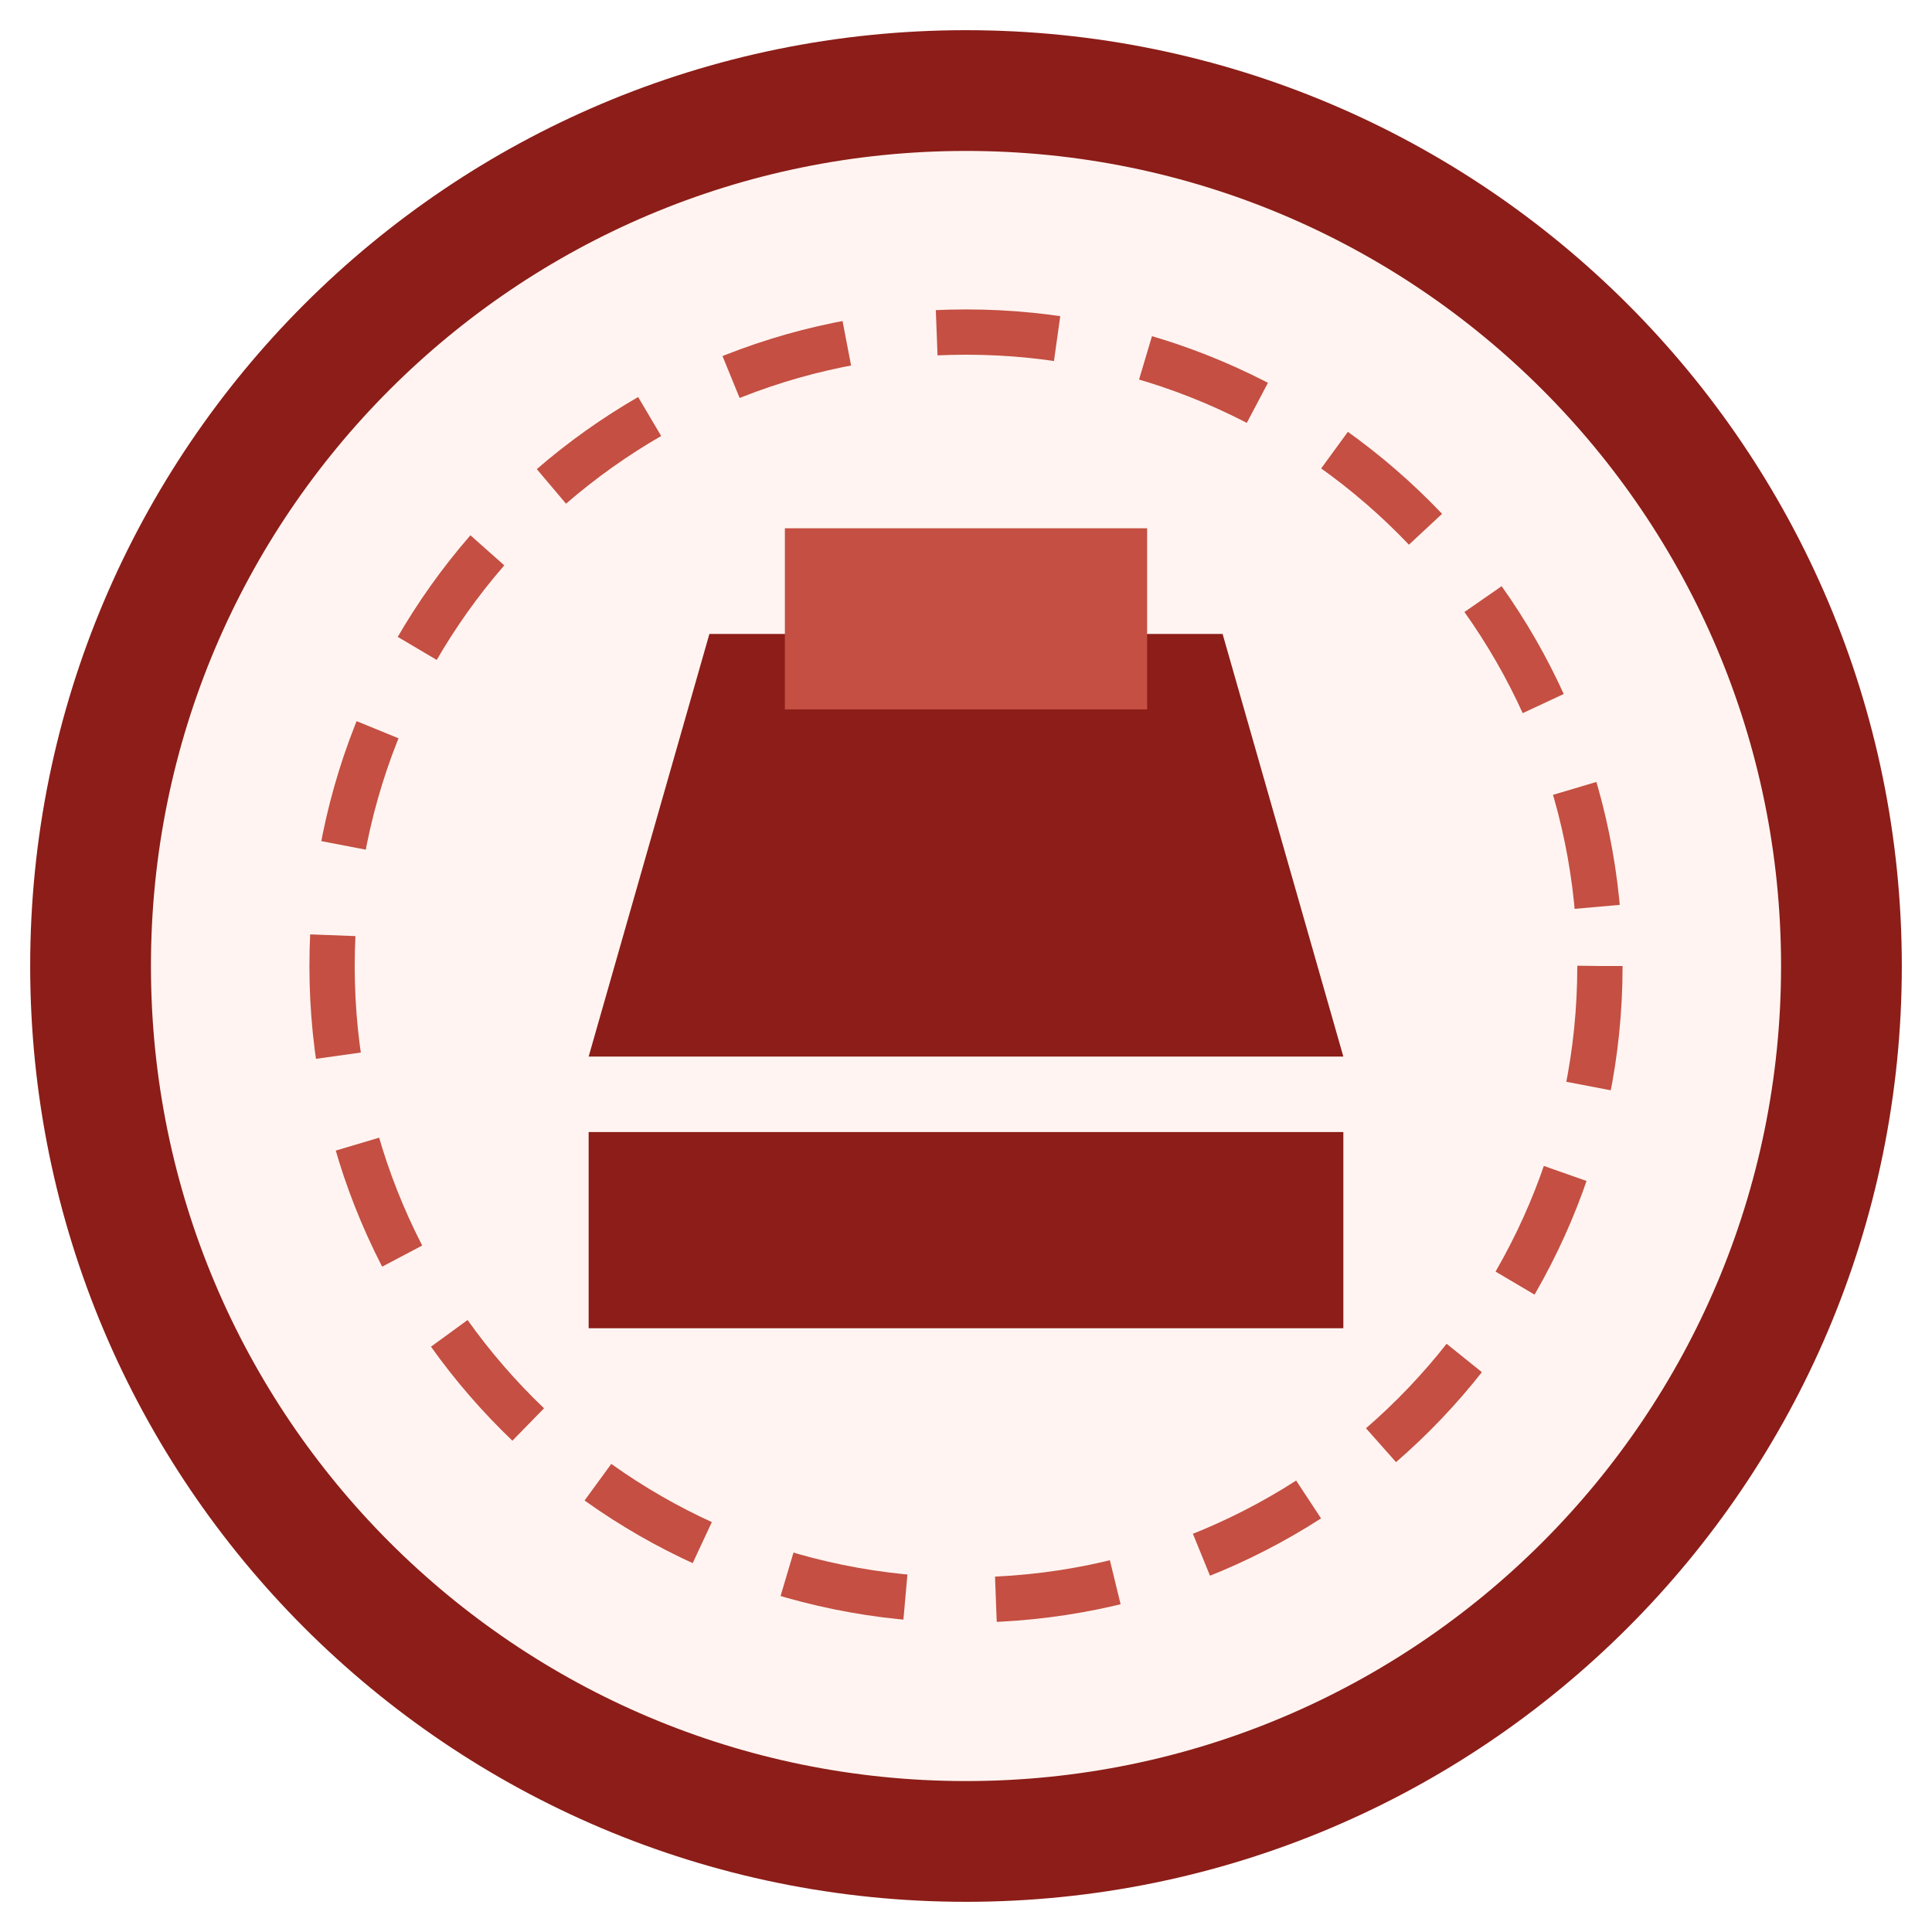
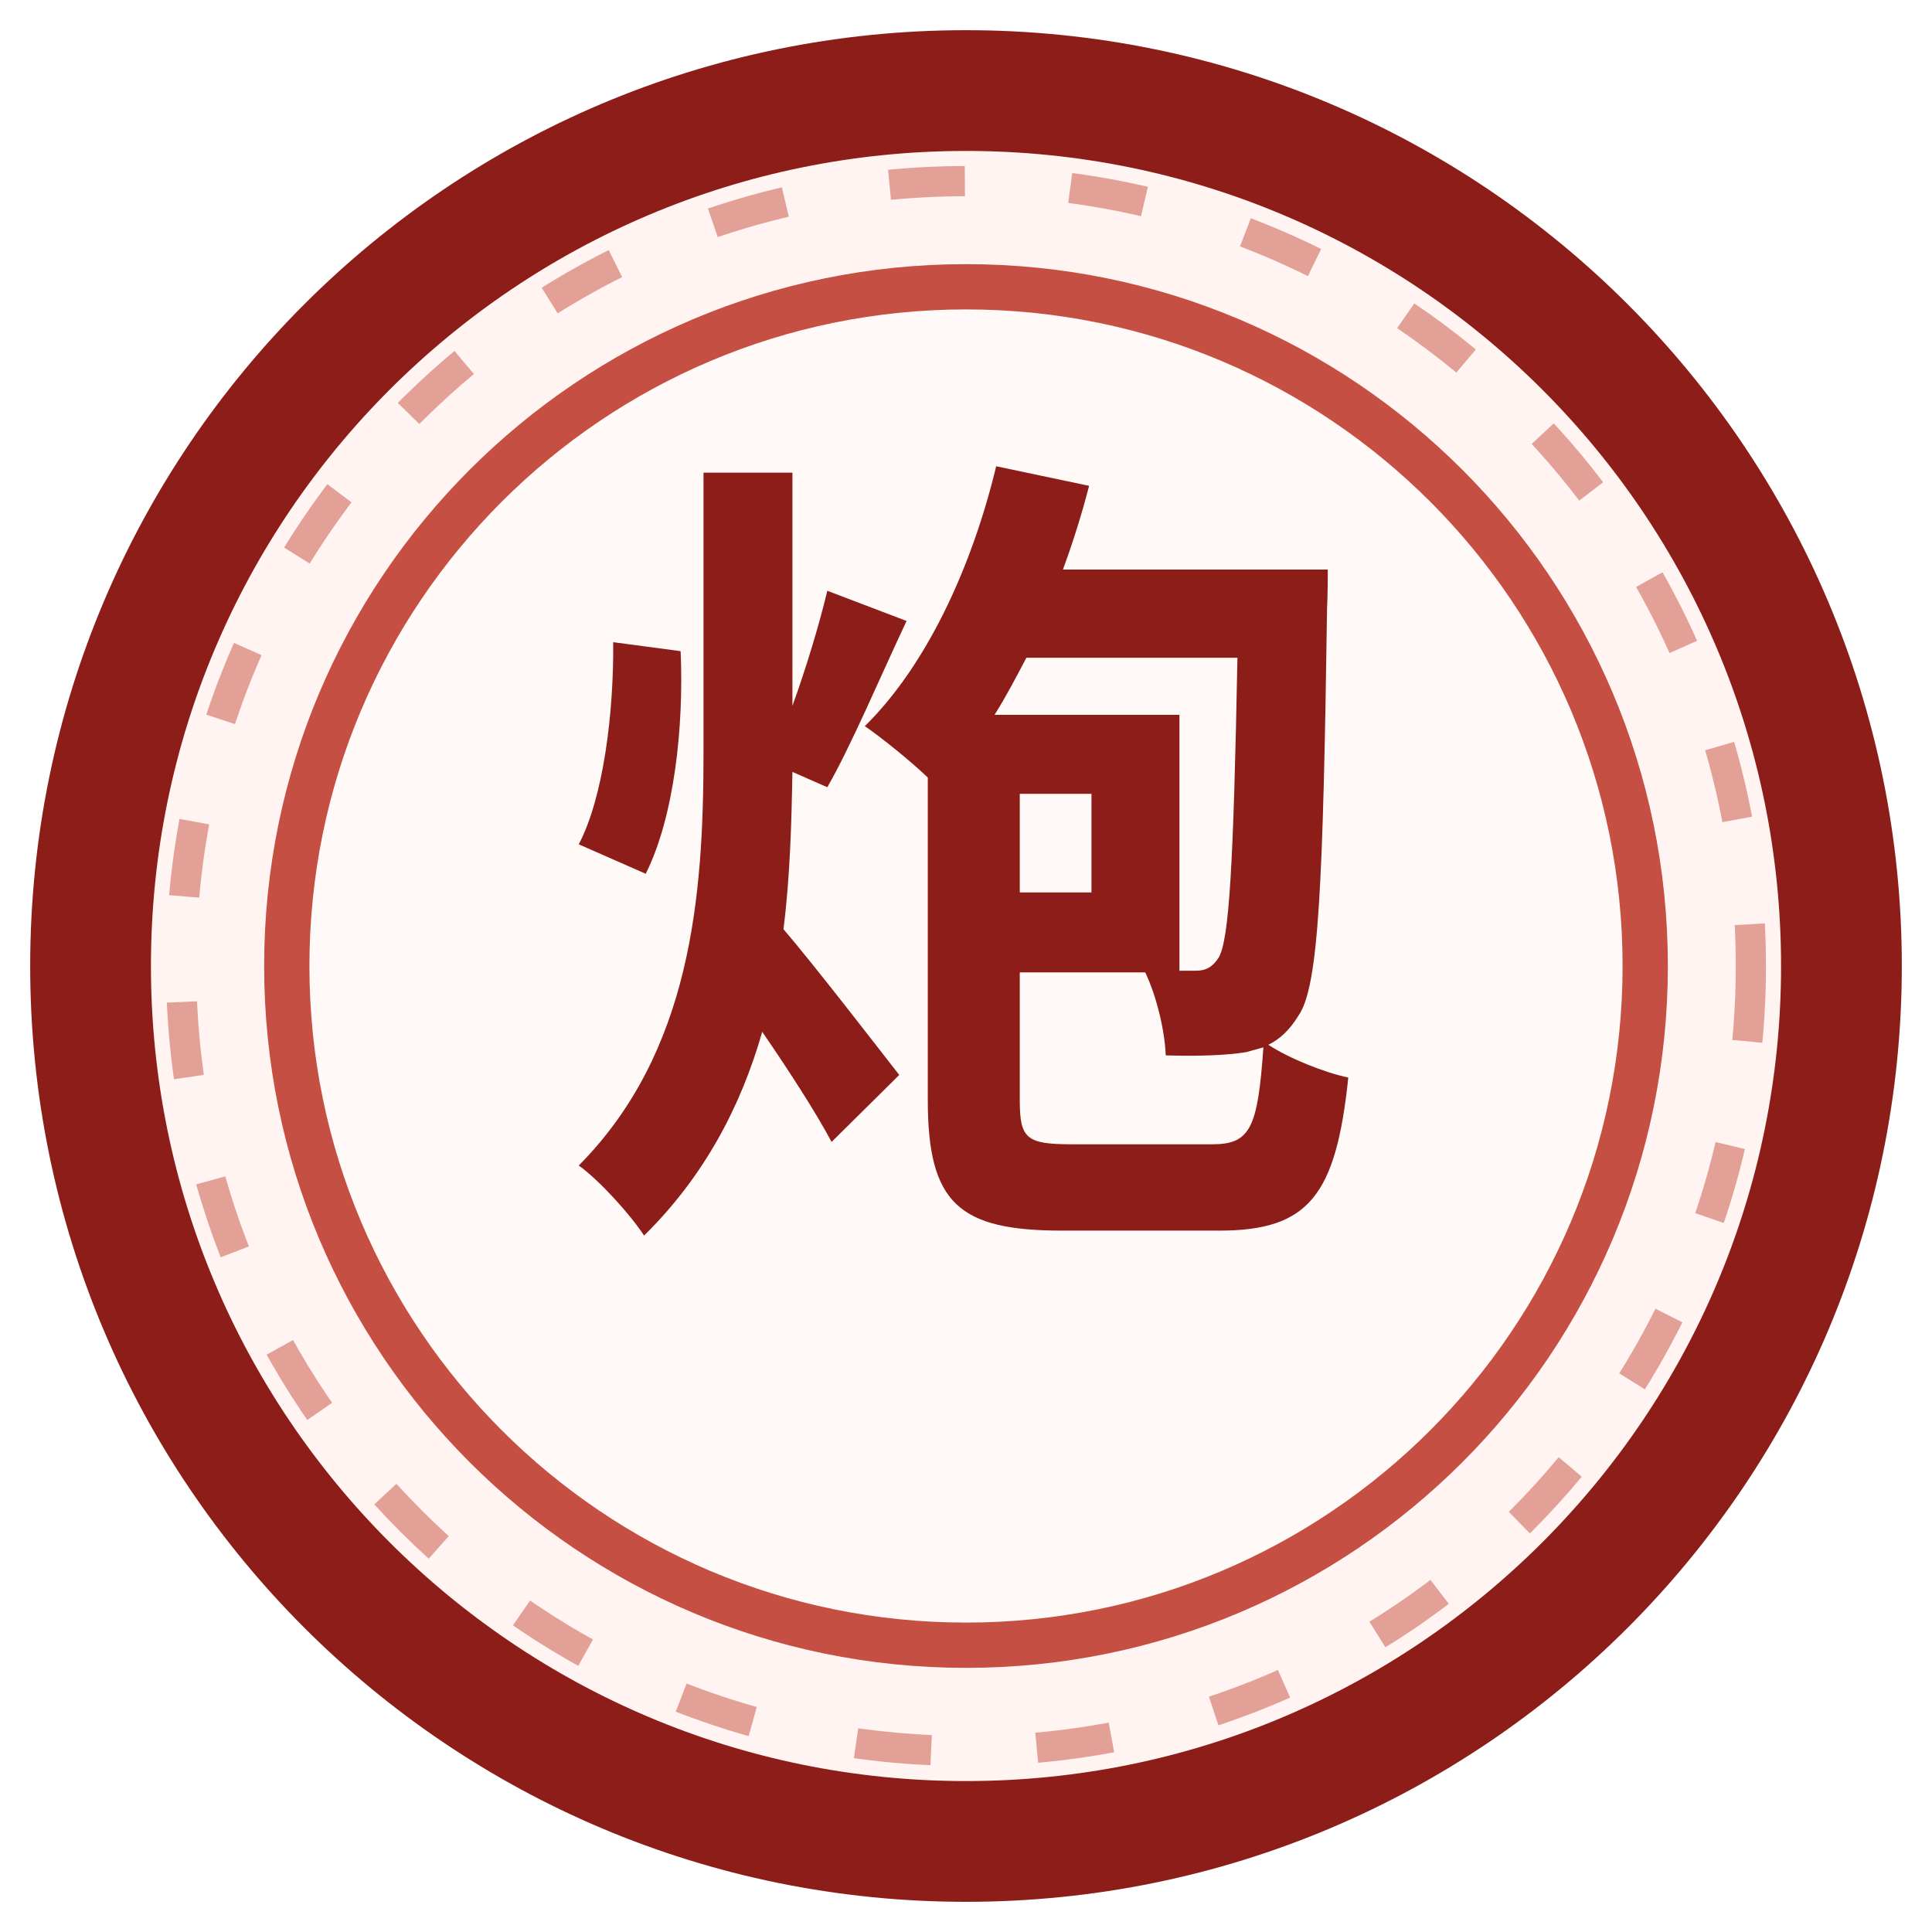
- <svg xmlns="http://www.w3.org/2000/svg" viewBox="0 0 128 128" role="img" aria-label="Cannon piece">
+ <svg xmlns="http://www.w3.org/2000/svg" viewBox="0 0 128 128" role="img" aria-label="炮">
  <circle cx="64" cy="64" r="58" fill="#fff4f1" stroke="#8c1d18" stroke-width="8" />
-   <circle cx="64" cy="64" r="42" fill="none" stroke="#c44f42" stroke-width="3" stroke-dasharray="8 6" />
-   <path d="M39 75h50v13H39zM47 42h34l8 28H39z" fill="#8c1d18" />
-   <path d="M52 35h24v12H52z" fill="#c44f42" />
+   <circle cx="64" cy="64" r="45" fill="#fffaf7" stroke="#c44f42" stroke-width="3" />
+   <circle cx="64" cy="64" r="52" fill="none" stroke="#e3a097" stroke-width="2" stroke-dasharray="5 7" />
+   <text x="64" y="77" text-anchor="middle" font-family="KaiTi, STKaiti, SimSun, serif" font-size="54" font-weight="700" fill="#8c1d18">炮</text>
</svg>
